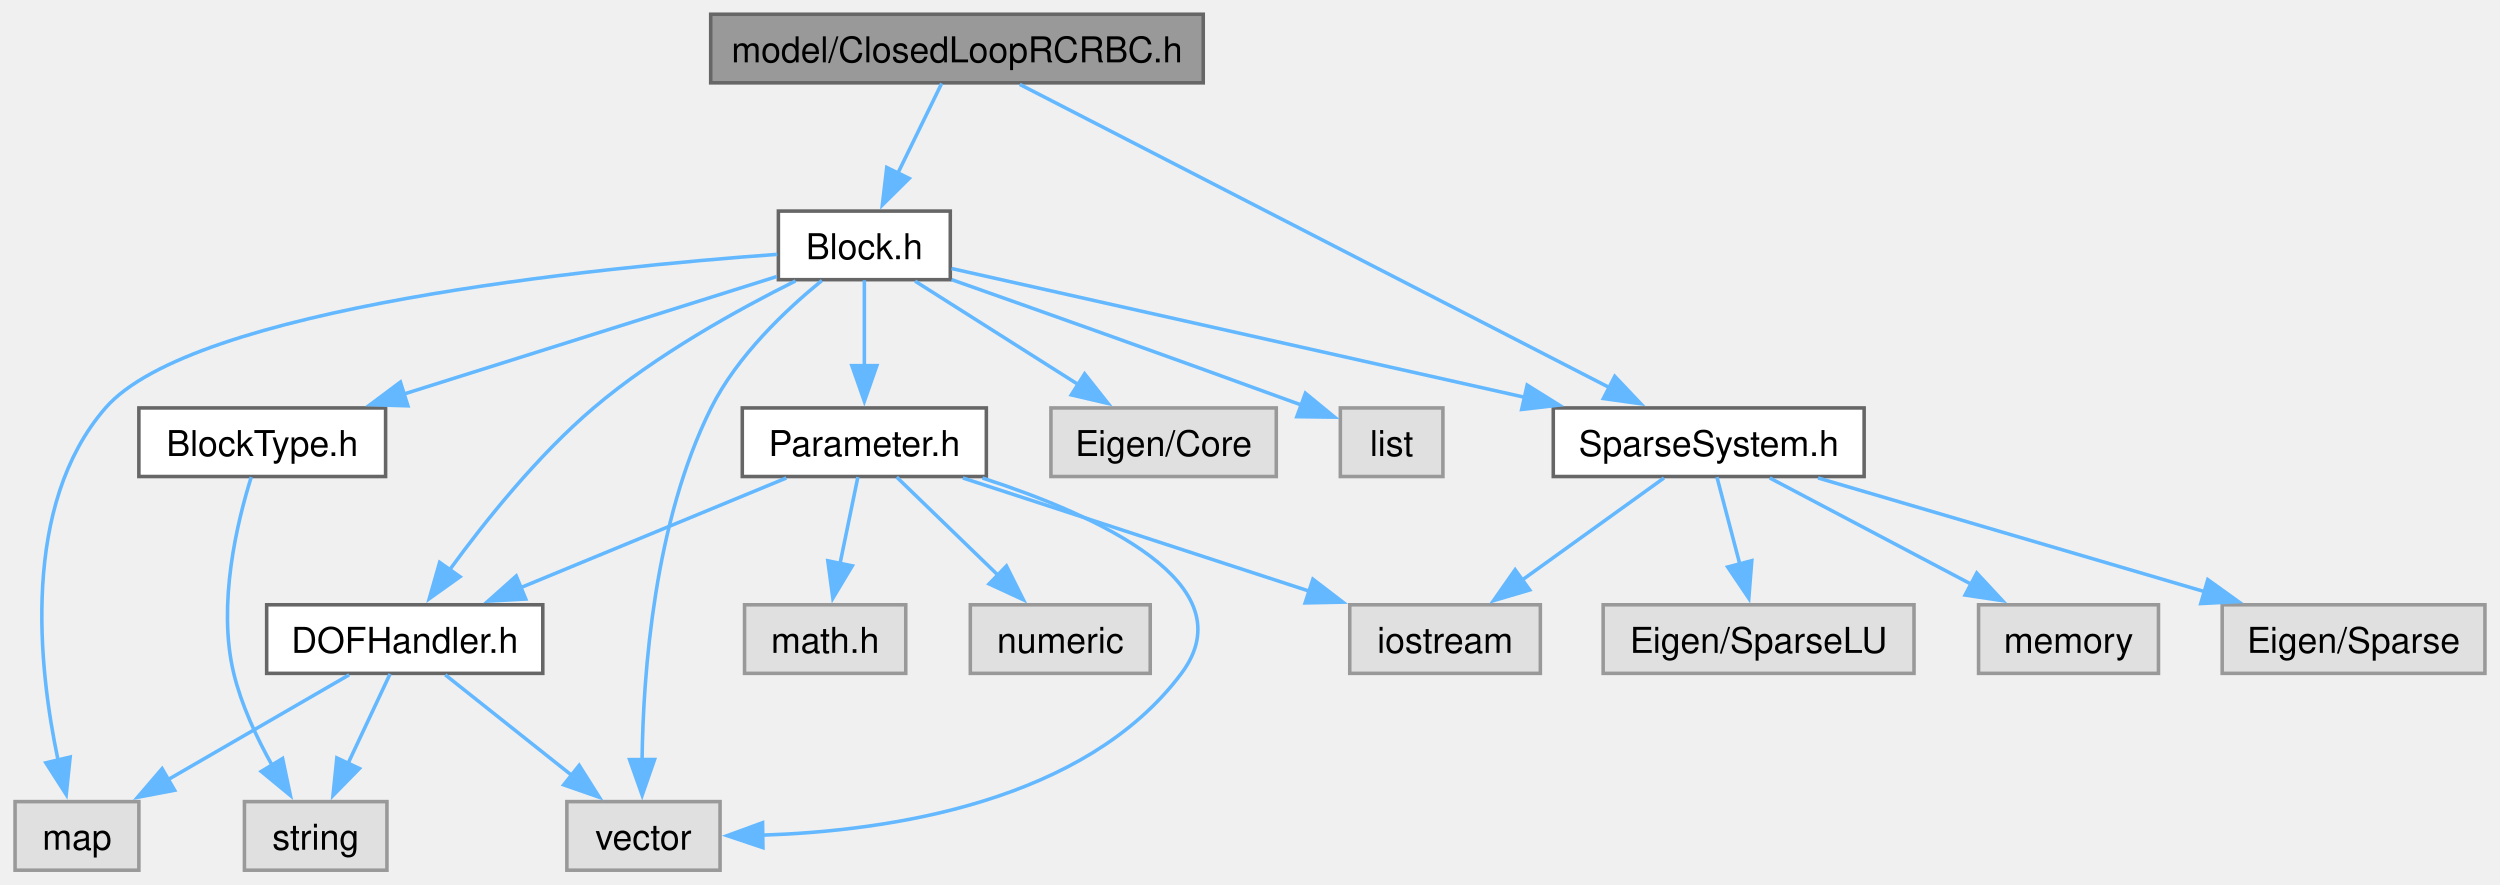
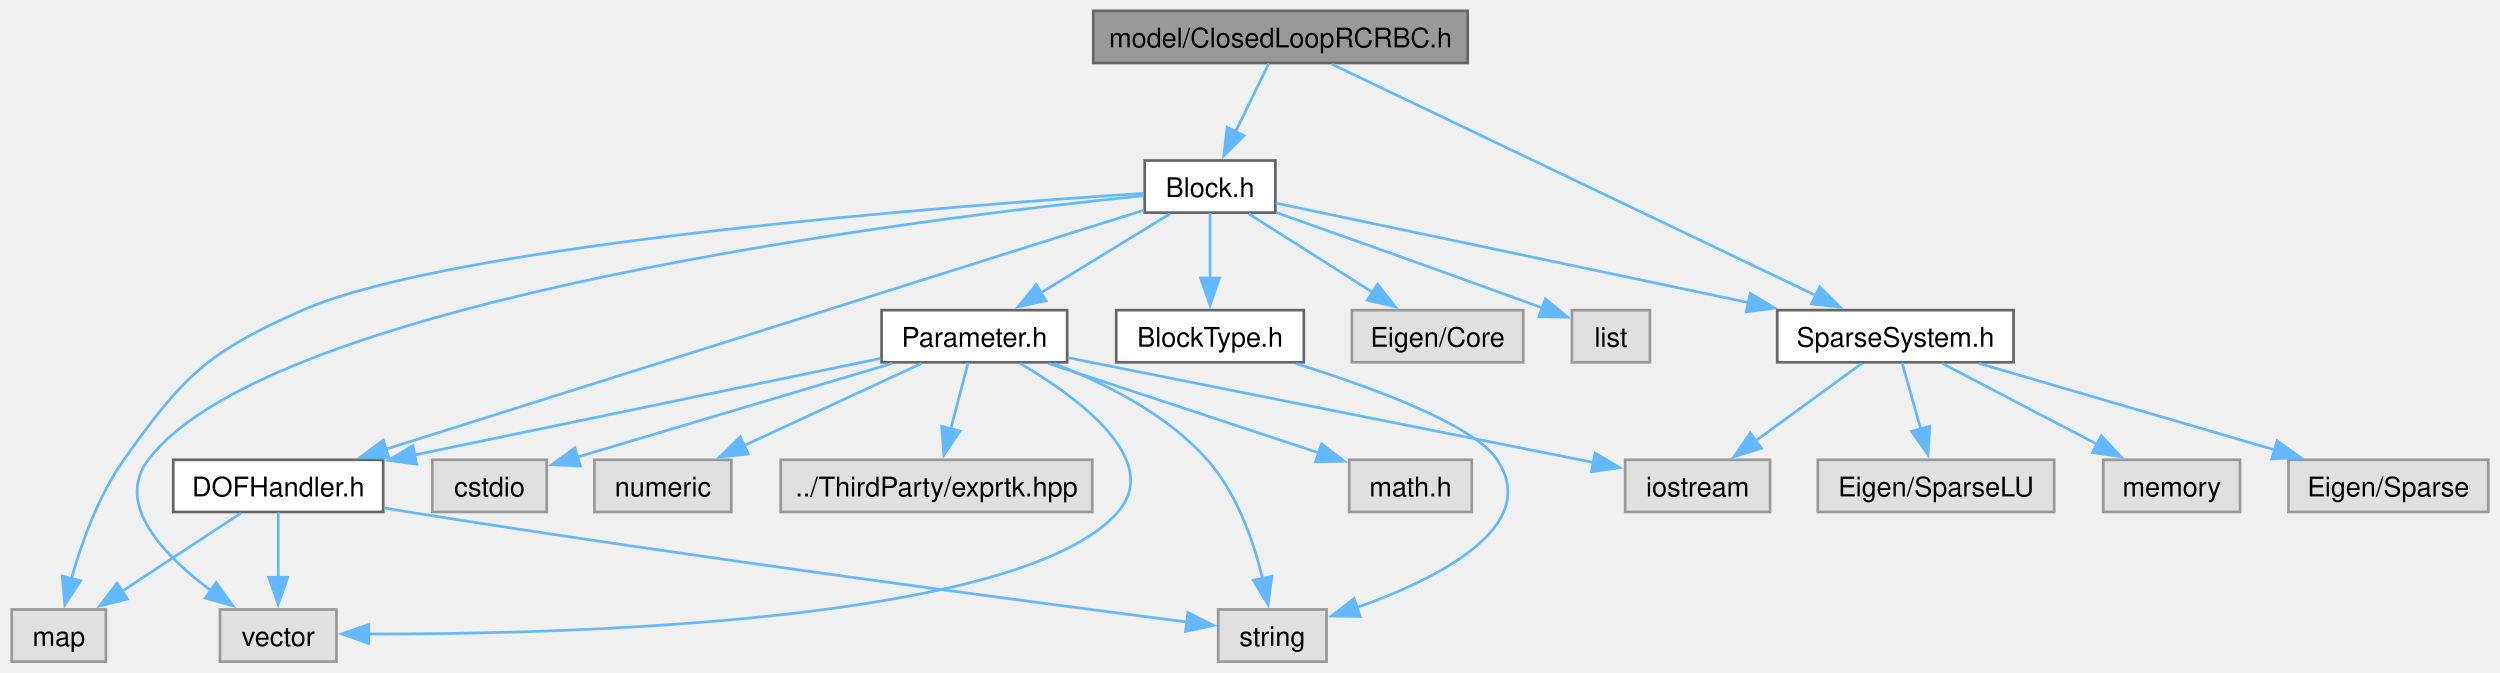
- <svg xmlns="http://www.w3.org/2000/svg" xmlns:xlink="http://www.w3.org/1999/xlink" width="701pt" height="248pt" viewBox="0.00 0.00 701.25 248.25">
+ <svg xmlns="http://www.w3.org/2000/svg" xmlns:xlink="http://www.w3.org/1999/xlink" width="922pt" height="248pt" viewBox="0.00 0.00 922.25 248.25">
  <g id="graph0" class="graph" transform="scale(1 1) rotate(0) translate(4 244.25)">
    <g id="Node000001" class="node">
      <g id="a_Node000001">
        <a xlink:title="model::ClosedLoopRCRBC source file">
-           <polygon fill="#999999" stroke="#666666" points="333.5,-240.25 195.25,-240.25 195.25,-221 333.5,-221 333.5,-240.25" />
-           <text text-anchor="middle" x="264.38" y="-226.75" font-family="Helvetica,sans-Serif" font-size="10.00">model/ClosedLoopRCRBC.h</text>
+           <polygon fill="#999999" stroke="#666666" points="537.5,-240.25 399.25,-240.25 399.25,-221 537.5,-221 537.5,-240.25" />
+           <text text-anchor="middle" x="468.38" y="-226.75" font-family="Helvetica,sans-Serif" font-size="10.00">model/ClosedLoopRCRBC.h</text>
        </a>
      </g>
    </g>
    <g id="Node000002" class="node">
      <g id="a_Node000002">
        <a xlink:href="_block_8h.html" target="_top" xlink:title="model::Block source file">
-           <polygon fill="white" stroke="#666666" points="262.5,-185 214.25,-185 214.25,-165.75 262.5,-165.75 262.5,-185" />
-           <text text-anchor="middle" x="238.38" y="-171.5" font-family="Helvetica,sans-Serif" font-size="10.00">Block.h</text>
+           <polygon fill="white" stroke="#666666" points="466.5,-185 418.25,-185 418.25,-165.75 466.5,-165.75 466.5,-185" />
+           <text text-anchor="middle" x="442.38" y="-171.5" font-family="Helvetica,sans-Serif" font-size="10.00">Block.h</text>
        </a>
      </g>
    </g>
    <g id="edge1_Node000001_Node000002" class="edge">
      <g id="a_edge1_Node000001_Node000002">
        <a xlink:title=" ">
-           <path fill="none" stroke="#63b8ff" d="M260.08,-220.83C256.75,-214.01 252.01,-204.31 247.81,-195.7" />
-           <polygon fill="#63b8ff" stroke="#63b8ff" points="250.96,-194.17 243.43,-186.72 244.67,-197.24 250.96,-194.17" />
-         </a>
-       </g>
-     </g>
-     <g id="Node000014" class="node">
-       <g id="a_Node000014">
+           <path fill="none" stroke="#63b8ff" d="M464.08,-220.83C460.75,-214.01 456.01,-204.31 451.81,-195.7" />
+           <polygon fill="#63b8ff" stroke="#63b8ff" points="454.96,-194.17 447.43,-186.72 448.67,-197.24 454.96,-194.17" />
+         </a>
+       </g>
+     </g>
+     <g id="Node000016" class="node">
+       <g id="a_Node000016">
        <a xlink:href="_sparse_system_8h.html" target="_top" xlink:title="SparseSystem source file.">
-           <polygon fill="white" stroke="#666666" points="519,-129.75 431.75,-129.75 431.75,-110.5 519,-110.5 519,-129.75" />
-           <text text-anchor="middle" x="475.38" y="-116.25" font-family="Helvetica,sans-Serif" font-size="10.00">SparseSystem.h</text>
-         </a>
-       </g>
-     </g>
-     <g id="edge23_Node000001_Node000014" class="edge">
-       <g id="a_edge23_Node000001_Node000014">
-         <a xlink:title=" ">
-           <path fill="none" stroke="#63b8ff" d="M282,-220.56C318.69,-201.69 403.52,-158.07 447.62,-135.4" />
-           <polygon fill="#63b8ff" stroke="#63b8ff" points="449.01,-138.62 456.3,-130.93 445.81,-132.39 449.01,-138.62" />
+           <polygon fill="white" stroke="#666666" points="739,-129.75 651.75,-129.75 651.75,-110.5 739,-110.5 739,-129.75" />
+           <text text-anchor="middle" x="695.38" y="-116.25" font-family="Helvetica,sans-Serif" font-size="10.00">SparseSystem.h</text>
+         </a>
+       </g>
+     </g>
+     <g id="edge26_Node000001_Node000016" class="edge">
+       <g id="a_edge26_Node000001_Node000016">
+         <a xlink:title=" ">
+           <path fill="none" stroke="#63b8ff" d="M487.34,-220.56C526.98,-201.61 618.85,-157.7 666.12,-135.11" />
+           <polygon fill="#63b8ff" stroke="#63b8ff" points="667.43,-138.36 674.94,-130.89 664.41,-132.05 667.43,-138.36" />
        </a>
      </g>
    </g>
    <g id="Node000003" class="node">
      <g id="a_Node000003">
        <a xlink:title=" ">
-           <polygon fill="#e0e0e0" stroke="#999999" points="354,-129.75 290.75,-129.75 290.75,-110.5 354,-110.5 354,-129.75" />
-           <text text-anchor="middle" x="322.38" y="-116.25" font-family="Helvetica,sans-Serif" font-size="10.00">Eigen/Core</text>
+           <polygon fill="#e0e0e0" stroke="#999999" points="558,-129.75 494.75,-129.75 494.75,-110.5 558,-110.5 558,-129.75" />
+           <text text-anchor="middle" x="526.38" y="-116.25" font-family="Helvetica,sans-Serif" font-size="10.00">Eigen/Core</text>
        </a>
      </g>
    </g>
    <g id="edge2_Node000002_Node000003" class="edge">
      <g id="a_edge2_Node000002_Node000003">
        <a xlink:title=" ">
-           <path fill="none" stroke="#63b8ff" d="M252.62,-165.34C265.17,-157.39 283.71,-145.64 298.52,-136.25" />
-           <polygon fill="#63b8ff" stroke="#63b8ff" points="300.21,-139.32 306.78,-131.01 296.46,-133.41 300.21,-139.32" />
+           <path fill="none" stroke="#63b8ff" d="M456.62,-165.34C469.17,-157.39 487.71,-145.64 502.52,-136.25" />
+           <polygon fill="#63b8ff" stroke="#63b8ff" points="504.21,-139.32 510.78,-131.01 500.46,-133.41 504.21,-139.32" />
        </a>
      </g>
    </g>
    <g id="Node000004" class="node">
      <g id="a_Node000004">
        <a xlink:title=" ">
-           <polygon fill="#e0e0e0" stroke="#999999" points="400.77,-129.75 371.98,-129.75 371.98,-110.5 400.77,-110.5 400.77,-129.75" />
-           <text text-anchor="middle" x="386.38" y="-116.25" font-family="Helvetica,sans-Serif" font-size="10.00">list</text>
+           <polygon fill="#e0e0e0" stroke="#999999" points="604.77,-129.75 575.98,-129.75 575.98,-110.5 604.77,-110.5 604.77,-129.75" />
+           <text text-anchor="middle" x="590.38" y="-116.25" font-family="Helvetica,sans-Serif" font-size="10.00">list</text>
        </a>
      </g>
    </g>
    <g id="edge3_Node000002_Node000004" class="edge">
      <g id="a_edge3_Node000002_Node000004">
        <a xlink:title=" ">
-           <path fill="none" stroke="#63b8ff" d="M262.85,-165.77C286.01,-157.59 322,-144.82 361.21,-130.51" />
-           <polygon fill="#63b8ff" stroke="#63b8ff" points="362.18,-133.88 370.37,-127.16 359.77,-127.3 362.18,-133.88" />
+           <path fill="none" stroke="#63b8ff" d="M466.85,-165.77C490.01,-157.59 526,-144.82 565.21,-130.51" />
+           <polygon fill="#63b8ff" stroke="#63b8ff" points="566.18,-133.88 574.37,-127.16 563.77,-127.3 566.18,-133.88" />
        </a>
      </g>
    </g>
    <g id="Node000005" class="node">
      <g id="a_Node000005">
        <a xlink:title=" ">
          <polygon fill="#e0e0e0" stroke="#999999" points="34.75,-19.25 0,-19.25 0,0 34.75,0 34.75,-19.25" />
          <text text-anchor="middle" x="17.38" y="-5.75" font-family="Helvetica,sans-Serif" font-size="10.00">map</text>
        </a>
      </g>
    </g>
    <g id="edge4_Node000002_Node000005" class="edge">
      <g id="a_edge4_Node000002_Node000005">
        <a xlink:title=" ">
-           <path fill="none" stroke="#63b8ff" d="M213.93,-172.86C163.34,-169.18 49.85,-157.91 25.38,-129.75 1.65,-102.46 6.54,-57.04 12.07,-30.88" />
-           <polygon fill="#63b8ff" stroke="#63b8ff" points="15.46,-31.76 14.36,-21.22 8.65,-30.14 15.46,-31.76" />
+           <path fill="none" stroke="#63b8ff" d="M417.84,-172.88C350.37,-168.5 163.36,-154.4 107.38,-129.75 72.36,-114.34 63.5,-105.71 41.38,-74.5 31.93,-61.18 25.7,-43.69 21.96,-30.38" />
+           <polygon fill="#63b8ff" stroke="#63b8ff" points="25.44,-29.86 19.58,-21.04 18.66,-31.59 25.44,-29.86" />
        </a>
      </g>
    </g>
    <g id="Node000006" class="node">
      <g id="a_Node000006">
        <a xlink:title=" ">
-           <polygon fill="#e0e0e0" stroke="#999999" points="197.88,-19.25 154.88,-19.25 154.88,0 197.88,0 197.88,-19.25" />
-           <text text-anchor="middle" x="176.38" y="-5.75" font-family="Helvetica,sans-Serif" font-size="10.00">vector</text>
+           <polygon fill="#e0e0e0" stroke="#999999" points="119.88,-19.25 76.88,-19.25 76.88,0 119.88,0 119.88,-19.25" />
+           <text text-anchor="middle" x="98.38" y="-5.75" font-family="Helvetica,sans-Serif" font-size="10.00">vector</text>
        </a>
      </g>
    </g>
    <g id="edge5_Node000002_Node000006" class="edge">
      <g id="a_edge5_Node000002_Node000006">
        <a xlink:title=" ">
-           <path fill="none" stroke="#63b8ff" d="M226.46,-165.51C216.46,-157.37 202.67,-144.39 195.38,-129.75 179.45,-97.82 176.31,-55.62 175.99,-30.97" />
-           <polygon fill="#63b8ff" stroke="#63b8ff" points="179.49,-31.07 176.02,-21.05 172.49,-31.04 179.49,-31.07" />
+           <path fill="none" stroke="#63b8ff" d="M417.84,-172.03C339.17,-163.96 95.69,-134.44 50.38,-74.5 37.95,-58.07 56.09,-39.21 73.52,-26.26" />
+           <polygon fill="#63b8ff" stroke="#63b8ff" points="75.46,-29.17 81.69,-20.6 71.47,-23.42 75.46,-29.17" />
        </a>
      </g>
    </g>
    <g id="Node000007" class="node">
      <g id="a_Node000007">
        <a xlink:href="_block_type_8h.html" target="_top" xlink:title="Specifies the types of blocks and their parameters.">
-           <polygon fill="white" stroke="#666666" points="104,-129.75 34.75,-129.75 34.75,-110.5 104,-110.5 104,-129.75" />
-           <text text-anchor="middle" x="69.38" y="-116.25" font-family="Helvetica,sans-Serif" font-size="10.00">BlockType.h</text>
+           <polygon fill="white" stroke="#666666" points="477,-129.75 407.75,-129.75 407.75,-110.5 477,-110.5 477,-129.75" />
+           <text text-anchor="middle" x="442.38" y="-116.25" font-family="Helvetica,sans-Serif" font-size="10.00">BlockType.h</text>
        </a>
      </g>
    </g>
    <g id="edge6_Node000002_Node000007" class="edge">
      <g id="a_edge6_Node000002_Node000007">
        <a xlink:title=" ">
-           <path fill="none" stroke="#63b8ff" d="M213.8,-166.63C186.37,-157.99 141.57,-143.87 109.14,-133.65" />
-           <polygon fill="#63b8ff" stroke="#63b8ff" points="110.26,-130.34 99.67,-130.67 108.16,-137.01 110.26,-130.34" />
+           <path fill="none" stroke="#63b8ff" d="M442.38,-165.58C442.38,-159.07 442.38,-149.92 442.38,-141.62" />
+           <polygon fill="#63b8ff" stroke="#63b8ff" points="445.88,-141.62 442.38,-131.62 438.88,-141.62 445.88,-141.62" />
        </a>
      </g>
    </g>
    <g id="Node000009" class="node">
      <g id="a_Node000009">
        <a xlink:href="_d_o_f_handler_8h.html" target="_top" xlink:title="model::DOFHandler source file">
-           <polygon fill="white" stroke="#666666" points="148.12,-74.5 70.62,-74.5 70.62,-55.25 148.12,-55.25 148.12,-74.5" />
-           <text text-anchor="middle" x="109.38" y="-61" font-family="Helvetica,sans-Serif" font-size="10.00">DOFHandler.h</text>
+           <polygon fill="white" stroke="#666666" points="137.12,-74.5 59.62,-74.5 59.62,-55.25 137.12,-55.25 137.12,-74.5" />
+           <text text-anchor="middle" x="98.38" y="-61" font-family="Helvetica,sans-Serif" font-size="10.00">DOFHandler.h</text>
        </a>
      </g>
    </g>
    <g id="edge8_Node000002_Node000009" class="edge">
      <g id="a_edge8_Node000002_Node000009">
        <a xlink:title=" ">
-           <path fill="none" stroke="#63b8ff" d="M219.07,-165.4C202.95,-157.38 179.86,-144.62 162.38,-129.75 146.63,-116.36 131.89,-97.92 121.97,-84.3" />
-           <polygon fill="#63b8ff" stroke="#63b8ff" points="124.89,-82.37 116.26,-76.22 119.17,-86.4 124.89,-82.37" />
+           <path fill="none" stroke="#63b8ff" d="M417.91,-166.66C359.19,-148.14 209.85,-101.03 138.07,-78.4" />
+           <polygon fill="#63b8ff" stroke="#63b8ff" points="139.28,-75.11 128.69,-75.44 137.17,-81.78 139.28,-75.11" />
        </a>
      </g>
    </g>
    <g id="Node000010" class="node">
      <g id="a_Node000010">
        <a xlink:href="_parameter_8h.html" target="_top" xlink:title="model::Parameter source file">
-           <polygon fill="white" stroke="#666666" points="272.62,-129.75 204.12,-129.75 204.12,-110.5 272.62,-110.5 272.62,-129.75" />
-           <text text-anchor="middle" x="238.38" y="-116.25" font-family="Helvetica,sans-Serif" font-size="10.00">Parameter.h</text>
+           <polygon fill="white" stroke="#666666" points="389.62,-129.75 321.12,-129.75 321.12,-110.5 389.62,-110.5 389.62,-129.75" />
+           <text text-anchor="middle" x="355.38" y="-116.25" font-family="Helvetica,sans-Serif" font-size="10.00">Parameter.h</text>
        </a>
      </g>
    </g>
    <g id="edge12_Node000002_Node000010" class="edge">
      <g id="a_edge12_Node000002_Node000010">
        <a xlink:title=" ">
-           <path fill="none" stroke="#63b8ff" d="M238.38,-165.58C238.38,-159.07 238.38,-149.92 238.38,-141.62" />
-           <polygon fill="#63b8ff" stroke="#63b8ff" points="241.88,-141.62 238.38,-131.62 234.88,-141.62 241.88,-141.62" />
-         </a>
-       </g>
-     </g>
-     <g id="edge18_Node000002_Node000014" class="edge">
-       <g id="a_edge18_Node000002_Node000014">
-         <a xlink:title=" ">
-           <path fill="none" stroke="#63b8ff" d="M262.85,-168.88C300.59,-160.4 373.85,-143.94 423.69,-132.74" />
-           <polygon fill="#63b8ff" stroke="#63b8ff" points="424.42,-136.16 433.41,-130.55 422.88,-129.33 424.42,-136.16" />
+           <path fill="none" stroke="#63b8ff" d="M427.62,-165.34C414.49,-157.31 395.05,-145.41 379.64,-135.98" />
+           <polygon fill="#63b8ff" stroke="#63b8ff" points="381.85,-133.23 371.5,-130.99 378.2,-139.2 381.85,-133.23" />
+         </a>
+       </g>
+     </g>
+     <g id="edge21_Node000002_Node000016" class="edge">
+       <g id="a_edge21_Node000002_Node000016">
+         <a xlink:title=" ">
+           <path fill="none" stroke="#63b8ff" d="M466.63,-169.27C506.59,-160.86 587.17,-143.9 641.22,-132.52" />
+           <polygon fill="#63b8ff" stroke="#63b8ff" points="641.78,-135.98 650.85,-130.5 640.34,-129.13 641.78,-135.98" />
        </a>
      </g>
    </g>
    <g id="Node000008" class="node">
      <g id="a_Node000008">
        <a xlink:title=" ">
-           <polygon fill="#e0e0e0" stroke="#999999" points="104.38,-19.25 64.38,-19.25 64.38,0 104.38,0 104.38,-19.25" />
-           <text text-anchor="middle" x="84.38" y="-5.75" font-family="Helvetica,sans-Serif" font-size="10.00">string</text>
+           <polygon fill="#e0e0e0" stroke="#999999" points="485.38,-19.25 445.38,-19.25 445.38,0 485.38,0 485.38,-19.25" />
+           <text text-anchor="middle" x="465.38" y="-5.75" font-family="Helvetica,sans-Serif" font-size="10.00">string</text>
        </a>
      </g>
    </g>
    <g id="edge7_Node000007_Node000008" class="edge">
      <g id="a_edge7_Node000007_Node000008">
        <a xlink:title=" ">
-           <path fill="none" stroke="#63b8ff" d="M66.29,-110.33C62.39,-97.91 56.69,-74.58 61.38,-55.25 63.55,-46.27 67.87,-37.07 72.19,-29.38" />
-           <polygon fill="#63b8ff" stroke="#63b8ff" points="75.09,-31.35 77.27,-20.98 69.1,-27.72 75.09,-31.35" />
+           <path fill="none" stroke="#63b8ff" d="M474.05,-110.04C502.04,-101.3 539.73,-87.52 548.38,-74.5 564.79,-49.79 526.56,-30.63 496.68,-19.98" />
+           <polygon fill="#63b8ff" stroke="#63b8ff" points="497.8,-16.67 487.21,-16.81 495.57,-23.3 497.8,-16.67" />
        </a>
      </g>
    </g>
    <g id="edge9_Node000009_Node000005" class="edge">
      <g id="a_edge9_Node000009_Node000005">
        <a xlink:title=" ">
-           <path fill="none" stroke="#63b8ff" d="M93.77,-54.84C79.76,-46.73 58.94,-34.68 42.57,-25.21" />
-           <polygon fill="#63b8ff" stroke="#63b8ff" points="44.78,-22.44 34.37,-20.46 41.27,-28.5 44.78,-22.44" />
+           <path fill="none" stroke="#63b8ff" d="M84.63,-54.84C72.65,-46.96 55,-35.36 40.79,-26.02" />
+           <polygon fill="#63b8ff" stroke="#63b8ff" points="42.73,-23.1 32.45,-20.53 38.88,-28.95 42.73,-23.1" />
        </a>
      </g>
    </g>
    <g id="edge11_Node000009_Node000006" class="edge">
      <g id="a_edge11_Node000009_Node000006">
        <a xlink:title=" ">
-           <path fill="none" stroke="#63b8ff" d="M120.74,-54.84C130.42,-47.15 144.57,-35.9 156.18,-26.68" />
-           <polygon fill="#63b8ff" stroke="#63b8ff" points="158.34,-29.43 163.99,-20.47 153.99,-23.95 158.34,-29.43" />
+           <path fill="none" stroke="#63b8ff" d="M98.38,-55.08C98.38,-48.57 98.38,-39.42 98.38,-31.12" />
+           <polygon fill="#63b8ff" stroke="#63b8ff" points="101.88,-31.12 98.38,-21.12 94.88,-31.12 101.88,-31.12" />
        </a>
      </g>
    </g>
    <g id="edge10_Node000009_Node000008" class="edge">
      <g id="a_edge10_Node000009_Node000008">
        <a xlink:title=" ">
-           <path fill="none" stroke="#63b8ff" d="M105.25,-55.08C102.05,-48.26 97.49,-38.56 93.45,-29.95" />
-           <polygon fill="#63b8ff" stroke="#63b8ff" points="96.65,-28.54 89.24,-20.98 90.32,-31.52 96.65,-28.54" />
-         </a>
-       </g>
-     </g>
-     <g id="edge16_Node000010_Node000006" class="edge">
-       <g id="a_edge16_Node000010_Node000006">
-         <a xlink:title=" ">
-           <path fill="none" stroke="#63b8ff" d="M271.53,-110.08C304.01,-99.54 346.1,-80.31 327.38,-55.25 300.33,-19.05 245.24,-10.99 209.61,-9.83" />
-           <polygon fill="#63b8ff" stroke="#63b8ff" points="209.91,-6.33 199.86,-9.69 209.81,-13.33 209.91,-6.33" />
-         </a>
-       </g>
-     </g>
-     <g id="edge17_Node000010_Node000009" class="edge">
-       <g id="a_edge17_Node000010_Node000009">
-         <a xlink:title=" ">
-           <path fill="none" stroke="#63b8ff" d="M216.49,-110.09C196.01,-101.64 165.16,-88.9 141.82,-79.27" />
-           <polygon fill="#63b8ff" stroke="#63b8ff" points="143.34,-76.11 132.76,-75.53 140.67,-82.58 143.34,-76.11" />
+           <path fill="none" stroke="#63b8ff" d="M137.39,-56.73C140.43,-56.22 143.45,-55.72 146.38,-55.25 251.55,-38.45 376.79,-21.95 434.03,-14.6" />
+           <polygon fill="#63b8ff" stroke="#63b8ff" points="434.2,-18.11 443.68,-13.37 433.32,-11.16 434.2,-18.11" />
+         </a>
+       </g>
+     </g>
+     <g id="edge18_Node000010_Node000006" class="edge">
+       <g id="a_edge18_Node000010_Node000006">
+         <a xlink:title=" ">
+           <path fill="none" stroke="#63b8ff" d="M372.17,-110.14C393.35,-97.68 425.08,-74.53 408.38,-55.25 372.79,-14.18 203.8,-10.04 131.41,-10.2" />
+           <polygon fill="#63b8ff" stroke="#63b8ff" points="131.76,-6.7 121.78,-10.25 131.79,-13.69 131.76,-6.7" />
+         </a>
+       </g>
+     </g>
+     <g id="edge17_Node000010_Node000008" class="edge">
+       <g id="a_edge17_Node000010_Node000008">
+         <a xlink:title=" ">
+           <path fill="none" stroke="#63b8ff" d="M384.75,-110.02C403.21,-102.97 426.3,-91.49 441.38,-74.5 452.33,-62.15 458.47,-44.32 461.79,-30.64" />
+           <polygon fill="#63b8ff" stroke="#63b8ff" points="465.19,-31.49 463.8,-20.99 458.33,-30.07 465.19,-31.49" />
+         </a>
+       </g>
+     </g>
+     <g id="edge20_Node000010_Node000009" class="edge">
+       <g id="a_edge20_Node000010_Node000009">
+         <a xlink:title=" ">
+           <path fill="none" stroke="#63b8ff" d="M320.71,-111.94C276.39,-102.76 199.3,-86.79 148.56,-76.27" />
+           <polygon fill="#63b8ff" stroke="#63b8ff" points="149.51,-72.89 139,-74.29 148.09,-79.75 149.51,-72.89" />
        </a>
      </g>
    </g>
    <g id="Node000011" class="node">
      <g id="a_Node000011">
        <a xlink:title=" ">
-           <polygon fill="#e0e0e0" stroke="#999999" points="250,-74.5 204.75,-74.5 204.75,-55.25 250,-55.25 250,-74.5" />
-           <text text-anchor="middle" x="227.38" y="-61" font-family="Helvetica,sans-Serif" font-size="10.00">math.h</text>
+           <polygon fill="#e0e0e0" stroke="#999999" points="539,-74.5 493.75,-74.5 493.75,-55.25 539,-55.25 539,-74.5" />
+           <text text-anchor="middle" x="516.38" y="-61" font-family="Helvetica,sans-Serif" font-size="10.00">math.h</text>
        </a>
      </g>
    </g>
    <g id="edge13_Node000010_Node000011" class="edge">
      <g id="a_edge13_Node000010_Node000011">
        <a xlink:title=" ">
-           <path fill="none" stroke="#63b8ff" d="M236.56,-110.33C235.2,-103.74 233.28,-94.46 231.55,-86.07" />
-           <polygon fill="#63b8ff" stroke="#63b8ff" points="234.99,-85.43 229.54,-76.34 228.13,-86.84 234.99,-85.43" />
+           <path fill="none" stroke="#63b8ff" d="M382.69,-110.09C410.29,-100.96 453,-86.84 482.69,-77.02" />
+           <polygon fill="#63b8ff" stroke="#63b8ff" points="483.54,-80.42 491.93,-73.96 481.34,-73.78 483.54,-80.42" />
        </a>
      </g>
    </g>
    <g id="Node000012" class="node">
      <g id="a_Node000012">
        <a xlink:title=" ">
-           <polygon fill="#e0e0e0" stroke="#999999" points="428.12,-74.5 374.62,-74.5 374.62,-55.25 428.12,-55.25 428.12,-74.5" />
-           <text text-anchor="middle" x="401.38" y="-61" font-family="Helvetica,sans-Serif" font-size="10.00">iostream</text>
+           <polygon fill="#e0e0e0" stroke="#999999" points="197.5,-74.5 155.25,-74.5 155.25,-55.25 197.5,-55.25 197.5,-74.5" />
+           <text text-anchor="middle" x="176.38" y="-61" font-family="Helvetica,sans-Serif" font-size="10.00">cstdio</text>
        </a>
      </g>
    </g>
    <g id="edge14_Node000010_Node000012" class="edge">
      <g id="a_edge14_Node000010_Node000012">
        <a xlink:title=" ">
-           <path fill="none" stroke="#63b8ff" d="M266.03,-110.09C292.77,-101.36 333.5,-88.05 363.3,-78.31" />
-           <polygon fill="#63b8ff" stroke="#63b8ff" points="364.28,-81.68 372.69,-75.24 362.1,-75.02 364.28,-81.68" />
+           <path fill="none" stroke="#63b8ff" d="M325.01,-110.09C292.71,-100.48 241.81,-85.34 208.76,-75.51" />
+           <polygon fill="#63b8ff" stroke="#63b8ff" points="209.91,-72.2 199.33,-72.7 207.91,-78.91 209.91,-72.2" />
        </a>
      </g>
    </g>
    <g id="Node000013" class="node">
      <g id="a_Node000013">
        <a xlink:title=" ">
-           <polygon fill="#e0e0e0" stroke="#999999" points="318.62,-74.5 268.12,-74.5 268.12,-55.25 318.62,-55.25 318.62,-74.5" />
-           <text text-anchor="middle" x="293.38" y="-61" font-family="Helvetica,sans-Serif" font-size="10.00">numeric</text>
+           <polygon fill="#e0e0e0" stroke="#999999" points="649.12,-74.5 595.62,-74.5 595.62,-55.25 649.12,-55.25 649.12,-74.5" />
+           <text text-anchor="middle" x="622.38" y="-61" font-family="Helvetica,sans-Serif" font-size="10.00">iostream</text>
        </a>
      </g>
    </g>
    <g id="edge15_Node000010_Node000013" class="edge">
      <g id="a_edge15_Node000010_Node000013">
        <a xlink:title=" ">
-           <path fill="none" stroke="#63b8ff" d="M247.46,-110.33C255.21,-102.82 266.59,-91.81 276.07,-82.63" />
-           <polygon fill="#63b8ff" stroke="#63b8ff" points="278.26,-85.38 283.01,-75.91 273.39,-80.35 278.26,-85.38" />
-         </a>
-       </g>
-     </g>
-     <g id="edge21_Node000014_Node000012" class="edge">
-       <g id="a_edge21_Node000014_Node000012">
-         <a xlink:title=" ">
-           <path fill="none" stroke="#63b8ff" d="M462.82,-110.09C451.91,-102.24 435.87,-90.7 422.91,-81.37" />
-           <polygon fill="#63b8ff" stroke="#63b8ff" points="425.13,-78.66 414.97,-75.66 421.04,-84.34 425.13,-78.66" />
+           <path fill="none" stroke="#63b8ff" d="M390.11,-112.15C392.9,-111.59 395.69,-111.04 398.38,-110.5 463.52,-97.48 539.33,-82.39 583.95,-73.51" />
+           <polygon fill="#63b8ff" stroke="#63b8ff" points="584.52,-76.97 593.65,-71.59 583.16,-70.1 584.52,-76.97" />
+         </a>
+       </g>
+     </g>
+     <g id="Node000014" class="node">
+       <g id="a_Node000014">
+         <a xlink:title=" ">
+           <polygon fill="#e0e0e0" stroke="#999999" points="265.62,-74.5 215.12,-74.5 215.12,-55.25 265.62,-55.25 265.62,-74.5" />
+           <text text-anchor="middle" x="240.38" y="-61" font-family="Helvetica,sans-Serif" font-size="10.00">numeric</text>
+         </a>
+       </g>
+     </g>
+     <g id="edge16_Node000010_Node000014" class="edge">
+       <g id="a_edge16_Node000010_Node000014">
+         <a xlink:title=" ">
+           <path fill="none" stroke="#63b8ff" d="M335.87,-110.09C317.86,-101.75 290.85,-89.25 270.15,-79.66" />
+           <polygon fill="#63b8ff" stroke="#63b8ff" points="271.9,-76.61 261.35,-75.59 268.96,-82.97 271.9,-76.61" />
        </a>
      </g>
    </g>
    <g id="Node000015" class="node">
      <g id="a_Node000015">
        <a xlink:title=" ">
-           <polygon fill="#e0e0e0" stroke="#999999" points="693.25,-74.5 619.5,-74.5 619.5,-55.25 693.25,-55.25 693.25,-74.5" />
-           <text text-anchor="middle" x="656.38" y="-61" font-family="Helvetica,sans-Serif" font-size="10.00">Eigen/Sparse</text>
-         </a>
-       </g>
-     </g>
-     <g id="edge19_Node000014_Node000015" class="edge">
-       <g id="a_edge19_Node000014_Node000015">
-         <a xlink:title=" ">
-           <path fill="none" stroke="#63b8ff" d="M506.08,-110.09C535.98,-101.29 581.65,-87.86 614.8,-78.11" />
-           <polygon fill="#63b8ff" stroke="#63b8ff" points="615.46,-81.56 624.07,-75.38 613.49,-74.84 615.46,-81.56" />
-         </a>
-       </g>
-     </g>
-     <g id="Node000016" class="node">
-       <g id="a_Node000016">
-         <a xlink:title=" ">
-           <polygon fill="#e0e0e0" stroke="#999999" points="533,-74.5 445.75,-74.5 445.75,-55.25 533,-55.25 533,-74.5" />
-           <text text-anchor="middle" x="489.38" y="-61" font-family="Helvetica,sans-Serif" font-size="10.00">Eigen/SparseLU</text>
-         </a>
-       </g>
-     </g>
-     <g id="edge20_Node000014_Node000016" class="edge">
-       <g id="a_edge20_Node000014_Node000016">
-         <a xlink:title=" ">
-           <path fill="none" stroke="#63b8ff" d="M477.69,-110.33C479.44,-103.67 481.92,-94.24 484.14,-85.78" />
-           <polygon fill="#63b8ff" stroke="#63b8ff" points="487.47,-86.88 486.63,-76.32 480.7,-85.1 487.47,-86.88" />
+           <polygon fill="#e0e0e0" stroke="#999999" points="398.88,-74.5 283.88,-74.5 283.88,-55.25 398.88,-55.25 398.88,-74.5" />
+           <text text-anchor="middle" x="341.38" y="-61" font-family="Helvetica,sans-Serif" font-size="10.00">../ThirdParty/exprtk.hpp</text>
+         </a>
+       </g>
+     </g>
+     <g id="edge19_Node000010_Node000015" class="edge">
+       <g id="a_edge19_Node000010_Node000015">
+         <a xlink:title=" ">
+           <path fill="none" stroke="#63b8ff" d="M353.06,-110.33C351.31,-103.67 348.83,-94.24 346.61,-85.78" />
+           <polygon fill="#63b8ff" stroke="#63b8ff" points="350.05,-85.1 344.12,-76.32 343.28,-86.88 350.05,-85.1" />
+         </a>
+       </g>
+     </g>
+     <g id="edge24_Node000016_Node000013" class="edge">
+       <g id="a_edge24_Node000016_Node000013">
+         <a xlink:title=" ">
+           <path fill="none" stroke="#63b8ff" d="M682.99,-110.09C672.23,-102.24 656.4,-90.7 643.62,-81.37" />
+           <polygon fill="#63b8ff" stroke="#63b8ff" points="645.94,-78.73 635.8,-75.67 641.81,-84.39 645.94,-78.73" />
        </a>
      </g>
    </g>
    <g id="Node000017" class="node">
      <g id="a_Node000017">
        <a xlink:title=" ">
-           <polygon fill="#e0e0e0" stroke="#999999" points="601.62,-74.5 551.12,-74.5 551.12,-55.25 601.62,-55.25 601.62,-74.5" />
-           <text text-anchor="middle" x="576.38" y="-61" font-family="Helvetica,sans-Serif" font-size="10.00">memory</text>
-         </a>
-       </g>
-     </g>
-     <g id="edge22_Node000014_Node000017" class="edge">
-       <g id="a_edge22_Node000014_Node000017">
-         <a xlink:title=" ">
-           <path fill="none" stroke="#63b8ff" d="M492.51,-110.09C508.03,-101.91 531.18,-89.71 549.22,-80.19" />
-           <polygon fill="#63b8ff" stroke="#63b8ff" points="550.61,-83.42 557.82,-75.66 547.34,-77.23 550.61,-83.42" />
+           <polygon fill="#e0e0e0" stroke="#999999" points="914.25,-74.5 840.5,-74.5 840.5,-55.25 914.25,-55.25 914.25,-74.5" />
+           <text text-anchor="middle" x="877.38" y="-61" font-family="Helvetica,sans-Serif" font-size="10.00">Eigen/Sparse</text>
+         </a>
+       </g>
+     </g>
+     <g id="edge22_Node000016_Node000017" class="edge">
+       <g id="a_edge22_Node000016_Node000017">
+         <a xlink:title=" ">
+           <path fill="none" stroke="#63b8ff" d="M726.25,-110.09C756.32,-101.29 802.24,-87.86 835.57,-78.11" />
+           <polygon fill="#63b8ff" stroke="#63b8ff" points="836.28,-81.54 844.9,-75.38 834.32,-74.83 836.28,-81.54" />
+         </a>
+       </g>
+     </g>
+     <g id="Node000018" class="node">
+       <g id="a_Node000018">
+         <a xlink:title=" ">
+           <polygon fill="#e0e0e0" stroke="#999999" points="754,-74.5 666.75,-74.5 666.75,-55.25 754,-55.25 754,-74.5" />
+           <text text-anchor="middle" x="710.38" y="-61" font-family="Helvetica,sans-Serif" font-size="10.00">Eigen/SparseLU</text>
+         </a>
+       </g>
+     </g>
+     <g id="edge23_Node000016_Node000018" class="edge">
+       <g id="a_edge23_Node000016_Node000018">
+         <a xlink:title=" ">
+           <path fill="none" stroke="#63b8ff" d="M697.85,-110.33C699.73,-103.67 702.38,-94.24 704.77,-85.78" />
+           <polygon fill="#63b8ff" stroke="#63b8ff" points="708.09,-86.89 707.43,-76.32 701.35,-84.99 708.09,-86.89" />
+         </a>
+       </g>
+     </g>
+     <g id="Node000019" class="node">
+       <g id="a_Node000019">
+         <a xlink:title=" ">
+           <polygon fill="#e0e0e0" stroke="#999999" points="822.62,-74.5 772.12,-74.5 772.12,-55.25 822.62,-55.25 822.62,-74.5" />
+           <text text-anchor="middle" x="797.38" y="-61" font-family="Helvetica,sans-Serif" font-size="10.00">memory</text>
+         </a>
+       </g>
+     </g>
+     <g id="edge25_Node000016_Node000019" class="edge">
+       <g id="a_edge25_Node000016_Node000019">
+         <a xlink:title=" ">
+           <path fill="none" stroke="#63b8ff" d="M712.68,-110.09C728.36,-101.91 751.73,-89.71 769.95,-80.19" />
+           <polygon fill="#63b8ff" stroke="#63b8ff" points="771.4,-83.38 778.65,-75.65 768.16,-77.18 771.4,-83.38" />
        </a>
      </g>
    </g>
  </g>
</svg>
